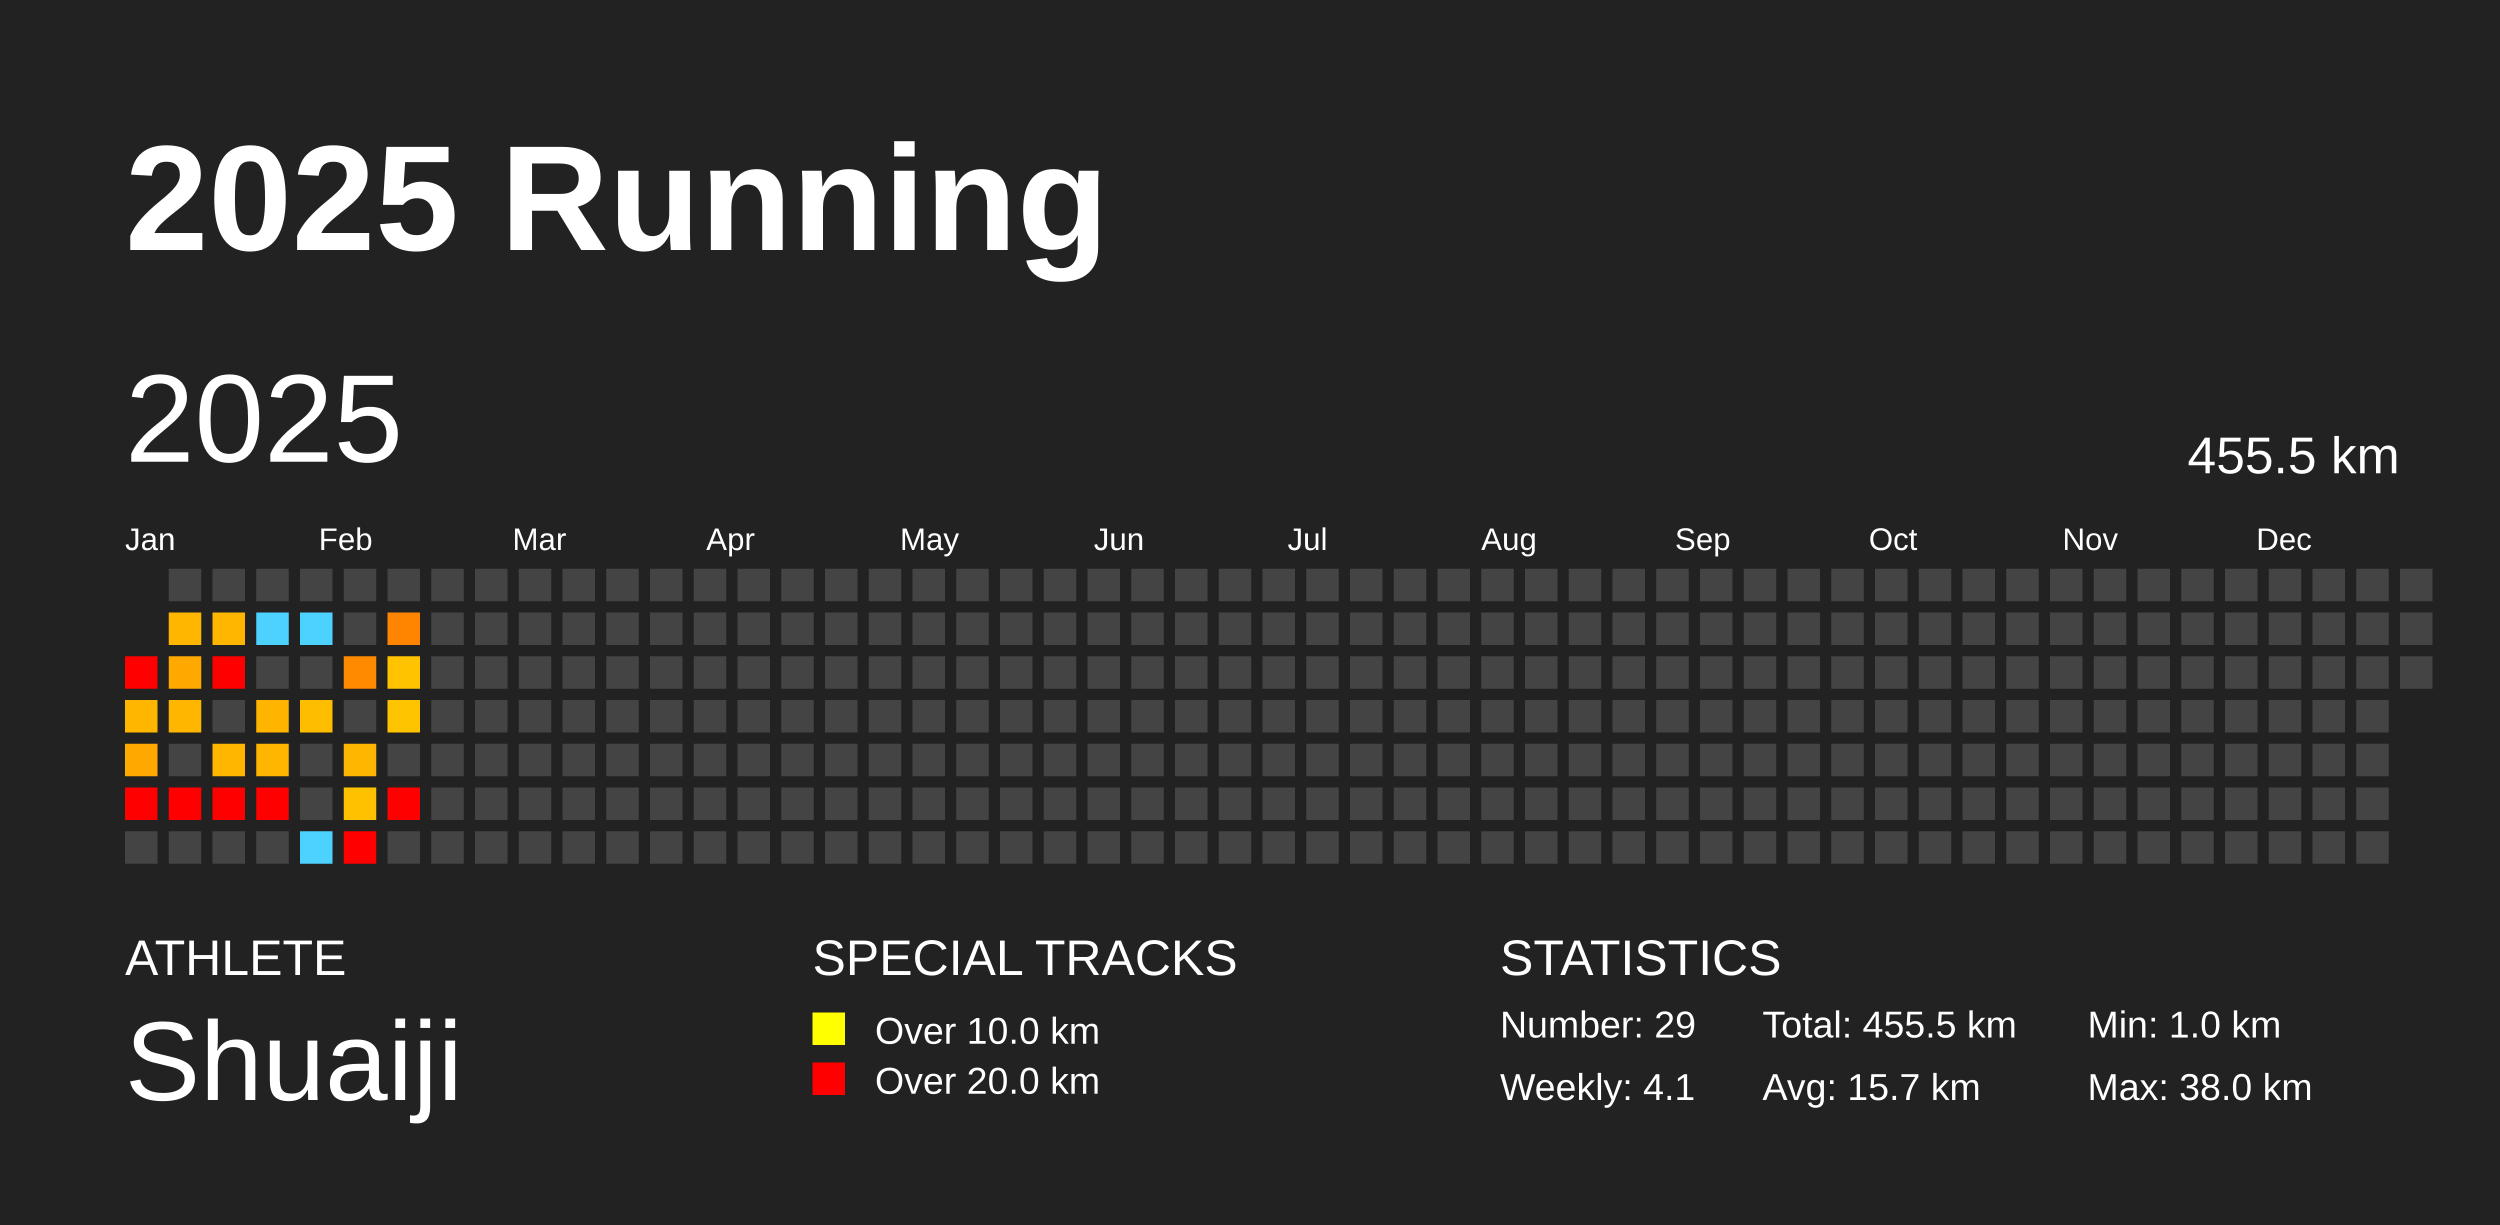
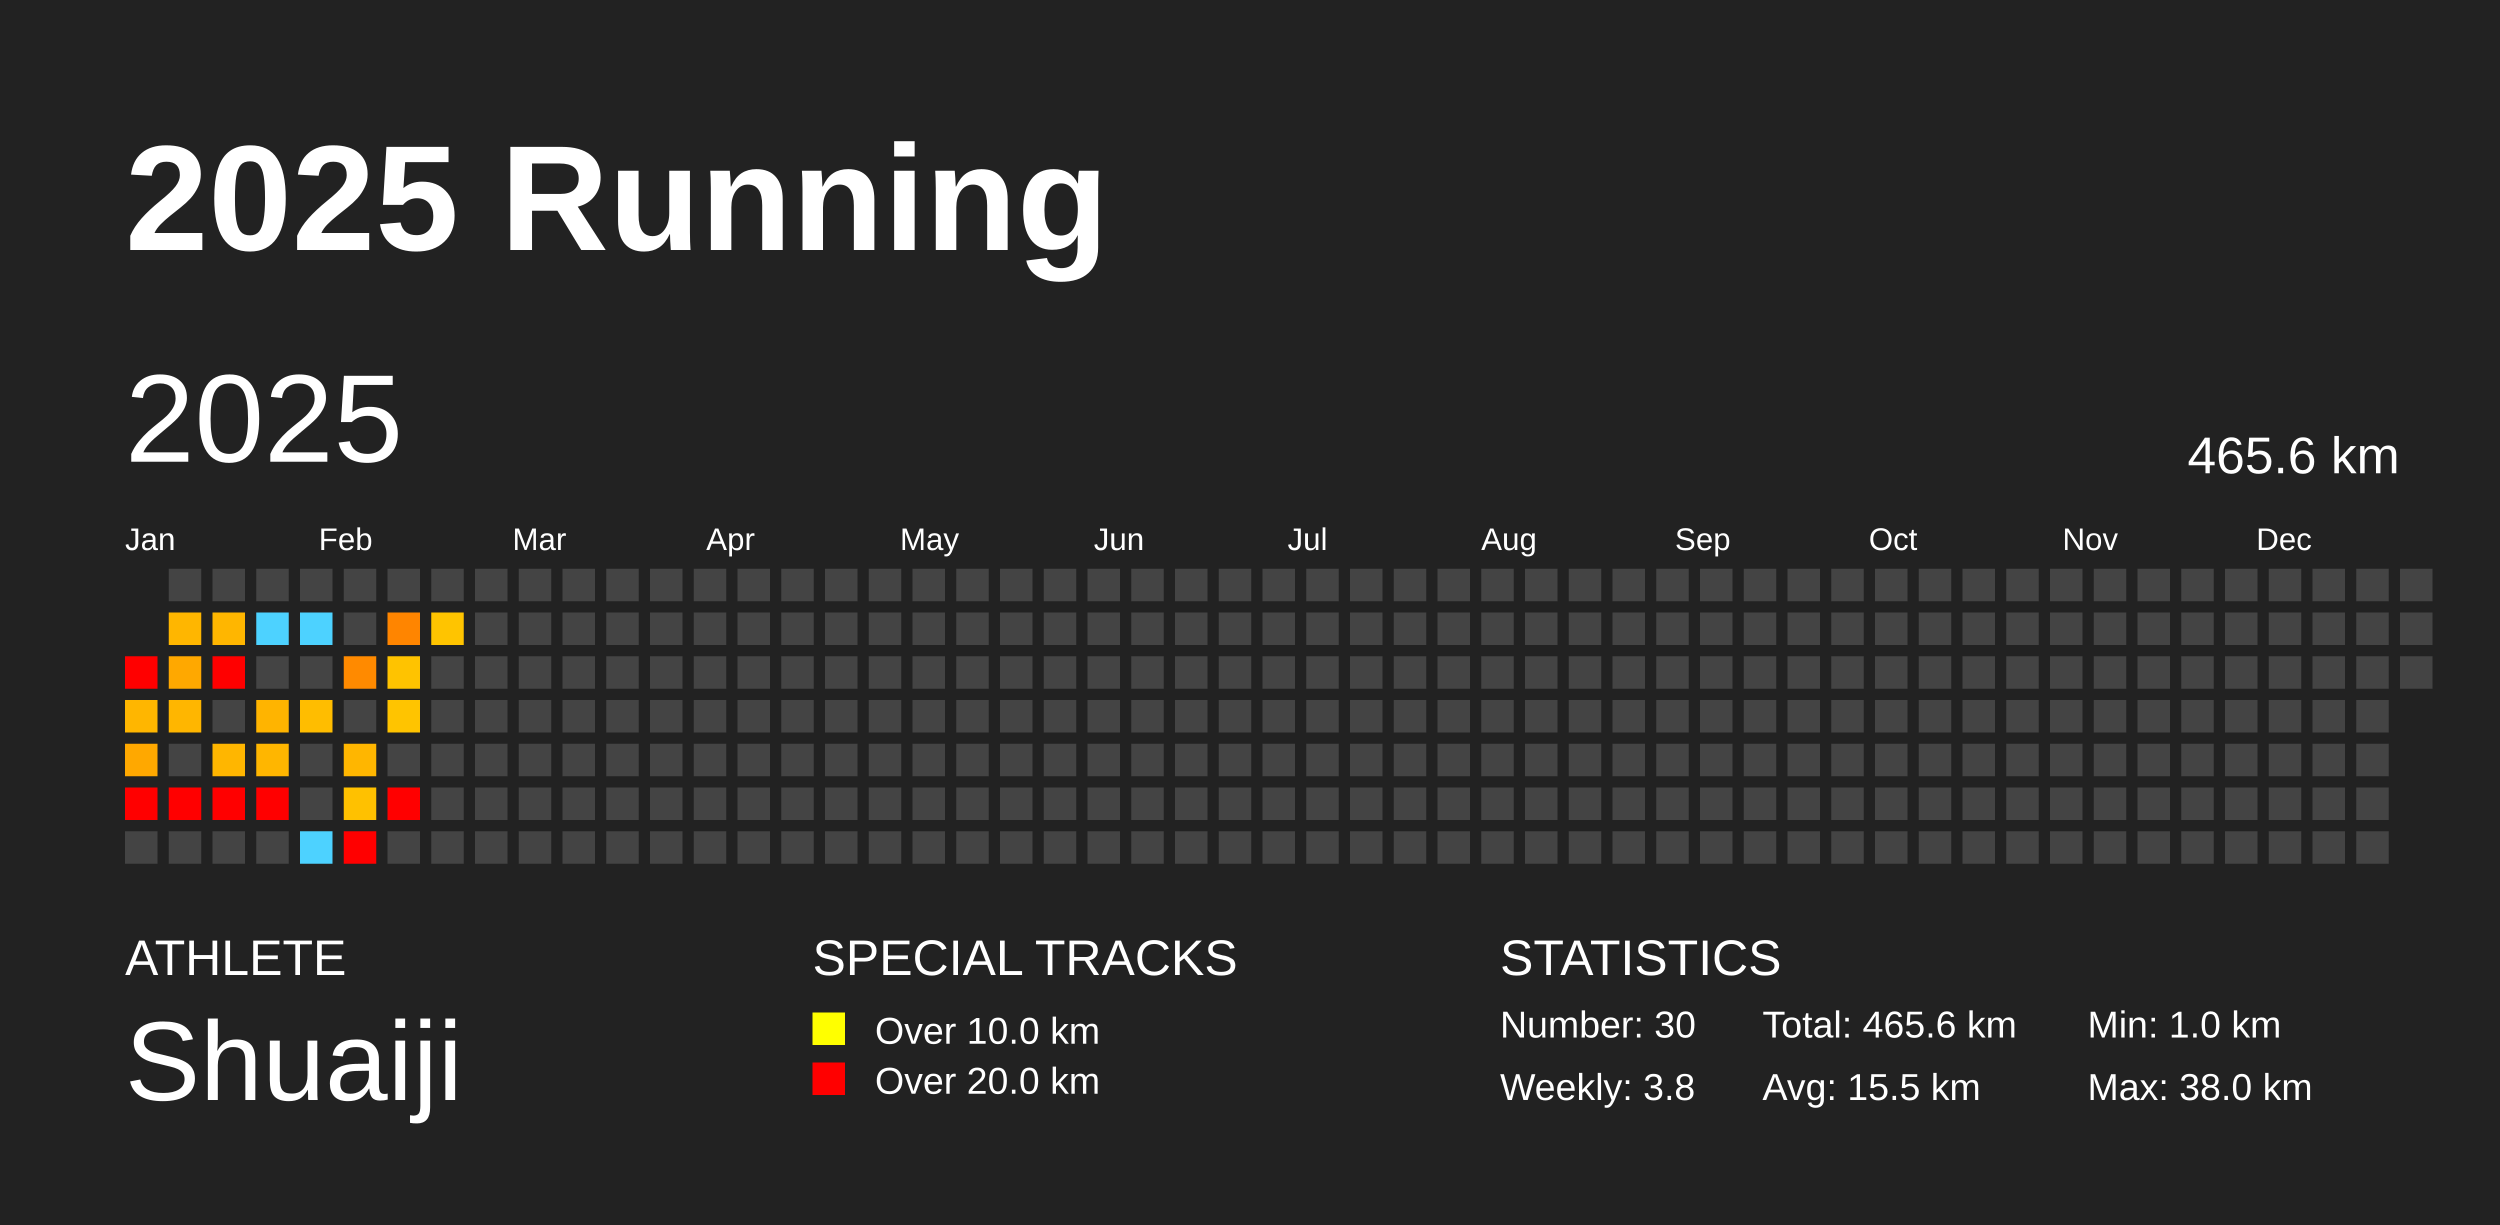
<svg xmlns="http://www.w3.org/2000/svg" baseProfile="full" height="98mm" version="1.1" viewBox="0,0,200,98" width="200mm">
  <defs />
  <rect fill="#222222" height="98" width="200" x="0" y="0" />
  <text fill="#FFFFFF" style="font-size:12px; font-family:Arial; font-weight:bold;" x="10" y="20">2025 Running</text>
  <text fill="#FFFFFF" style="font-size:4px; font-family:Arial" x="10" y="78">ATHLETE</text>
  <text fill="#FFFFFF" style="font-size:9px; font-family:Arial" x="10" y="88">Shuaiji</text>
  <text fill="#FFFFFF" style="font-size:4px; font-family:Arial" x="65" y="78">SPECIAL TRACKS</text>
  <rect fill="yellow" height="2.6" width="2.6" x="65" y="81" />
  <text fill="#FFFFFF" style="font-size:3px; font-family:Arial" x="70" y="83.5">Over 10.0 km</text>
  <rect fill="red" height="2.6" width="2.6" x="65" y="85" />
  <text fill="#FFFFFF" style="font-size:3px; font-family:Arial" x="70" y="87.5">Over 20.0 km</text>
  <text fill="#FFFFFF" style="font-size:4px; font-family:Arial" x="120" y="78">STATISTICS</text>
-   <text fill="#FFFFFF" style="font-size:3px; font-family:Arial" x="120" y="83">Number: 29</text>
-   <text fill="#FFFFFF" style="font-size:3px; font-family:Arial" x="120" y="88">Weekly: 4.1</text>
-   <text fill="#FFFFFF" style="font-size:3px; font-family:Arial" x="141" y="83">Total: 455.5 km</text>
-   <text fill="#FFFFFF" style="font-size:3px; font-family:Arial" x="141" y="88">Avg: 15.7 km</text>
+   <text fill="#FFFFFF" style="font-size:3px; font-family:Arial" x="120" y="83">Number: 30</text>
+   <text fill="#FFFFFF" style="font-size:3px; font-family:Arial" x="120" y="88">Weekly: 3.8</text>
+   <text fill="#FFFFFF" style="font-size:3px; font-family:Arial" x="141" y="83">Total: 465.6 km</text>
+   <text fill="#FFFFFF" style="font-size:3px; font-family:Arial" x="141" y="88">Avg: 15.5 km</text>
  <text fill="#FFFFFF" style="font-size:3px; font-family:Arial" x="167" y="83">Min: 1.0 km</text>
  <text fill="#FFFFFF" style="font-size:3px; font-family:Arial" x="167" y="88">Max: 38.0 km</text>
  <text dominant-baseline="hanging" fill="#FFFFFF" style="font-size:10.0px; font-family:Arial;" x="10" y="30">2025</text>
-   <text dominant-baseline="hanging" fill="#FFFFFF" style="font-size:4.125px; font-family:Arial;" x="175" y="35">455.5 km</text>
+   <text dominant-baseline="hanging" fill="#FFFFFF" style="font-size:4.125px; font-family:Arial;" x="175" y="35">465.6 km</text>
  <text fill="#FFFFFF" style="font-size:2.5px; font-family:Arial" x="10.0" y="44">Jan</text>
  <text fill="#FFFFFF" style="font-size:2.5px; font-family:Arial" x="25.5" y="44">Feb</text>
  <text fill="#FFFFFF" style="font-size:2.5px; font-family:Arial" x="41.0" y="44">Mar</text>
  <text fill="#FFFFFF" style="font-size:2.5px; font-family:Arial" x="56.5" y="44">Apr</text>
  <text fill="#FFFFFF" style="font-size:2.5px; font-family:Arial" x="72.0" y="44">May</text>
  <text fill="#FFFFFF" style="font-size:2.5px; font-family:Arial" x="87.5" y="44">Jun</text>
  <text fill="#FFFFFF" style="font-size:2.5px; font-family:Arial" x="103.0" y="44">Jul</text>
  <text fill="#FFFFFF" style="font-size:2.5px; font-family:Arial" x="118.5" y="44">Aug</text>
  <text fill="#FFFFFF" style="font-size:2.5px; font-family:Arial" x="134.0" y="44">Sep</text>
  <text fill="#FFFFFF" style="font-size:2.5px; font-family:Arial" x="149.5" y="44">Oct</text>
  <text fill="#FFFFFF" style="font-size:2.5px; font-family:Arial" x="165.0" y="44">Nov</text>
  <text fill="#FFFFFF" style="font-size:2.5px; font-family:Arial" x="180.5" y="44">Dec</text>
  <rect fill="red" height="2.6" width="2.6" x="10.0" y="52.5" />
  <rect fill="#ffb600" height="2.6" width="2.6" x="10.0" y="56.0" />
  <rect fill="#ffa800" height="2.6" width="2.6" x="10.0" y="59.5" />
  <rect fill="red" height="2.6" width="2.6" x="10.0" y="63.0" />
  <rect fill="#444444" height="2.6" width="2.6" x="10.0" y="66.5" />
  <rect fill="#444444" height="2.6" width="2.6" x="13.5" y="45.5" />
  <rect fill="#ffb600" height="2.6" width="2.6" x="13.5" y="49.0" />
  <rect fill="#ffa800" height="2.6" width="2.6" x="13.5" y="52.5" />
  <rect fill="#ffb600" height="2.6" width="2.6" x="13.5" y="56.0" />
  <rect fill="#444444" height="2.6" width="2.6" x="13.5" y="59.5" />
  <rect fill="red" height="2.6" width="2.6" x="13.5" y="63.0" />
  <rect fill="#444444" height="2.6" width="2.6" x="13.5" y="66.5" />
  <rect fill="#444444" height="2.6" width="2.6" x="17.0" y="45.5" />
  <rect fill="#ffb600" height="2.6" width="2.6" x="17.0" y="49.0" />
  <rect fill="red" height="2.6" width="2.6" x="17.0" y="52.5" />
  <rect fill="#444444" height="2.6" width="2.6" x="17.0" y="56.0" />
  <rect fill="#ffb600" height="2.6" width="2.6" x="17.0" y="59.5" />
  <rect fill="red" height="2.6" width="2.6" x="17.0" y="63.0" />
  <rect fill="#444444" height="2.6" width="2.6" x="17.0" y="66.5" />
  <rect fill="#444444" height="2.6" width="2.6" x="20.5" y="45.5" />
  <rect fill="#4dd2ff" height="2.6" width="2.6" x="20.5" y="49.0" />
  <rect fill="#444444" height="2.6" width="2.6" x="20.5" y="52.5" />
  <rect fill="#ffb400" height="2.6" width="2.6" x="20.5" y="56.0" />
  <rect fill="#ffb600" height="2.6" width="2.6" x="20.5" y="59.5" />
  <rect fill="red" height="2.6" width="2.6" x="20.5" y="63.0" />
  <rect fill="#444444" height="2.6" width="2.6" x="20.5" y="66.5" />
  <rect fill="#444444" height="2.6" width="2.6" x="24.0" y="45.5" />
  <rect fill="#4dd2ff" height="2.6" width="2.6" x="24.0" y="49.0" />
  <rect fill="#444444" height="2.6" width="2.6" x="24.0" y="52.5" />
  <rect fill="#ffbd00" height="2.6" width="2.6" x="24.0" y="56.0" />
  <rect fill="#444444" height="2.6" width="2.6" x="24.0" y="59.5" />
  <rect fill="#444444" height="2.6" width="2.6" x="24.0" y="63.0" />
  <rect fill="#4dd2ff" height="2.6" width="2.6" x="24.0" y="66.5" />
  <rect fill="#444444" height="2.6" width="2.6" x="27.5" y="45.5" />
  <rect fill="#444444" height="2.6" width="2.6" x="27.5" y="49.0" />
  <rect fill="#ff8a00" height="2.6" width="2.6" x="27.5" y="52.5" />
  <rect fill="#444444" height="2.6" width="2.6" x="27.5" y="56.0" />
  <rect fill="#ffb600" height="2.6" width="2.6" x="27.5" y="59.5" />
  <rect fill="#ffc100" height="2.6" width="2.6" x="27.5" y="63.0" />
  <rect fill="red" height="2.6" width="2.6" x="27.5" y="66.5" />
  <rect fill="#444444" height="2.6" width="2.6" x="31.0" y="45.5" />
  <rect fill="#ff8500" height="2.6" width="2.6" x="31.0" y="49.0" />
  <rect fill="#ffc300" height="2.6" width="2.6" x="31.0" y="52.5" />
  <rect fill="#ffc400" height="2.6" width="2.6" x="31.0" y="56.0" />
  <rect fill="#444444" height="2.6" width="2.6" x="31.0" y="59.5" />
  <rect fill="red" height="2.6" width="2.6" x="31.0" y="63.0" />
  <rect fill="#444444" height="2.6" width="2.6" x="31.0" y="66.5" />
  <rect fill="#444444" height="2.6" width="2.6" x="34.5" y="45.5" />
-   <rect fill="#444444" height="2.6" width="2.6" x="34.5" y="49.0" />
+   <rect fill="#ffc400" height="2.6" width="2.6" x="34.5" y="49.0" />
  <rect fill="#444444" height="2.6" width="2.6" x="34.5" y="52.5" />
  <rect fill="#444444" height="2.6" width="2.6" x="34.5" y="56.0" />
  <rect fill="#444444" height="2.6" width="2.6" x="34.5" y="59.5" />
  <rect fill="#444444" height="2.6" width="2.6" x="34.5" y="63.0" />
  <rect fill="#444444" height="2.6" width="2.6" x="34.5" y="66.5" />
  <rect fill="#444444" height="2.6" width="2.6" x="38.0" y="45.5" />
  <rect fill="#444444" height="2.6" width="2.6" x="38.0" y="49.0" />
  <rect fill="#444444" height="2.6" width="2.6" x="38.0" y="52.5" />
  <rect fill="#444444" height="2.6" width="2.6" x="38.0" y="56.0" />
  <rect fill="#444444" height="2.6" width="2.6" x="38.0" y="59.5" />
  <rect fill="#444444" height="2.6" width="2.6" x="38.0" y="63.0" />
  <rect fill="#444444" height="2.6" width="2.6" x="38.0" y="66.5" />
  <rect fill="#444444" height="2.6" width="2.6" x="41.5" y="45.5" />
  <rect fill="#444444" height="2.6" width="2.6" x="41.5" y="49.0" />
  <rect fill="#444444" height="2.6" width="2.6" x="41.5" y="52.5" />
  <rect fill="#444444" height="2.6" width="2.6" x="41.5" y="56.0" />
  <rect fill="#444444" height="2.6" width="2.6" x="41.5" y="59.5" />
  <rect fill="#444444" height="2.6" width="2.6" x="41.5" y="63.0" />
  <rect fill="#444444" height="2.6" width="2.6" x="41.5" y="66.5" />
  <rect fill="#444444" height="2.6" width="2.6" x="45.0" y="45.5" />
  <rect fill="#444444" height="2.6" width="2.6" x="45.0" y="49.0" />
  <rect fill="#444444" height="2.6" width="2.6" x="45.0" y="52.5" />
  <rect fill="#444444" height="2.6" width="2.6" x="45.0" y="56.0" />
  <rect fill="#444444" height="2.6" width="2.6" x="45.0" y="59.5" />
  <rect fill="#444444" height="2.6" width="2.6" x="45.0" y="63.0" />
  <rect fill="#444444" height="2.6" width="2.6" x="45.0" y="66.5" />
  <rect fill="#444444" height="2.6" width="2.6" x="48.5" y="45.5" />
  <rect fill="#444444" height="2.6" width="2.6" x="48.5" y="49.0" />
  <rect fill="#444444" height="2.6" width="2.6" x="48.5" y="52.5" />
  <rect fill="#444444" height="2.6" width="2.6" x="48.5" y="56.0" />
  <rect fill="#444444" height="2.6" width="2.6" x="48.5" y="59.5" />
  <rect fill="#444444" height="2.6" width="2.6" x="48.5" y="63.0" />
  <rect fill="#444444" height="2.6" width="2.6" x="48.5" y="66.5" />
  <rect fill="#444444" height="2.6" width="2.6" x="52.0" y="45.5" />
  <rect fill="#444444" height="2.6" width="2.6" x="52.0" y="49.0" />
  <rect fill="#444444" height="2.6" width="2.6" x="52.0" y="52.5" />
  <rect fill="#444444" height="2.6" width="2.6" x="52.0" y="56.0" />
  <rect fill="#444444" height="2.6" width="2.6" x="52.0" y="59.5" />
  <rect fill="#444444" height="2.6" width="2.6" x="52.0" y="63.0" />
  <rect fill="#444444" height="2.6" width="2.6" x="52.0" y="66.5" />
  <rect fill="#444444" height="2.6" width="2.6" x="55.5" y="45.5" />
  <rect fill="#444444" height="2.6" width="2.6" x="55.5" y="49.0" />
  <rect fill="#444444" height="2.6" width="2.6" x="55.5" y="52.5" />
  <rect fill="#444444" height="2.6" width="2.6" x="55.5" y="56.0" />
  <rect fill="#444444" height="2.6" width="2.6" x="55.5" y="59.5" />
  <rect fill="#444444" height="2.6" width="2.6" x="55.5" y="63.0" />
  <rect fill="#444444" height="2.6" width="2.6" x="55.5" y="66.5" />
  <rect fill="#444444" height="2.6" width="2.6" x="59.0" y="45.5" />
  <rect fill="#444444" height="2.6" width="2.6" x="59.0" y="49.0" />
  <rect fill="#444444" height="2.6" width="2.6" x="59.0" y="52.5" />
  <rect fill="#444444" height="2.6" width="2.6" x="59.0" y="56.0" />
  <rect fill="#444444" height="2.6" width="2.6" x="59.0" y="59.5" />
  <rect fill="#444444" height="2.6" width="2.6" x="59.0" y="63.0" />
  <rect fill="#444444" height="2.6" width="2.6" x="59.0" y="66.5" />
  <rect fill="#444444" height="2.6" width="2.6" x="62.5" y="45.5" />
  <rect fill="#444444" height="2.6" width="2.6" x="62.5" y="49.0" />
  <rect fill="#444444" height="2.6" width="2.6" x="62.5" y="52.5" />
  <rect fill="#444444" height="2.6" width="2.6" x="62.5" y="56.0" />
  <rect fill="#444444" height="2.6" width="2.6" x="62.5" y="59.5" />
  <rect fill="#444444" height="2.6" width="2.6" x="62.5" y="63.0" />
  <rect fill="#444444" height="2.6" width="2.6" x="62.5" y="66.5" />
  <rect fill="#444444" height="2.6" width="2.6" x="66.0" y="45.5" />
  <rect fill="#444444" height="2.6" width="2.6" x="66.0" y="49.0" />
  <rect fill="#444444" height="2.6" width="2.6" x="66.0" y="52.5" />
  <rect fill="#444444" height="2.6" width="2.6" x="66.0" y="56.0" />
  <rect fill="#444444" height="2.6" width="2.6" x="66.0" y="59.5" />
  <rect fill="#444444" height="2.6" width="2.6" x="66.0" y="63.0" />
  <rect fill="#444444" height="2.6" width="2.6" x="66.0" y="66.5" />
  <rect fill="#444444" height="2.6" width="2.6" x="69.5" y="45.5" />
  <rect fill="#444444" height="2.6" width="2.6" x="69.5" y="49.0" />
  <rect fill="#444444" height="2.6" width="2.6" x="69.5" y="52.5" />
  <rect fill="#444444" height="2.6" width="2.6" x="69.5" y="56.0" />
  <rect fill="#444444" height="2.6" width="2.6" x="69.5" y="59.5" />
  <rect fill="#444444" height="2.6" width="2.6" x="69.5" y="63.0" />
  <rect fill="#444444" height="2.6" width="2.6" x="69.5" y="66.5" />
  <rect fill="#444444" height="2.6" width="2.6" x="73.0" y="45.5" />
  <rect fill="#444444" height="2.6" width="2.6" x="73.0" y="49.0" />
  <rect fill="#444444" height="2.6" width="2.6" x="73.0" y="52.5" />
  <rect fill="#444444" height="2.6" width="2.6" x="73.0" y="56.0" />
  <rect fill="#444444" height="2.6" width="2.6" x="73.0" y="59.5" />
  <rect fill="#444444" height="2.6" width="2.6" x="73.0" y="63.0" />
  <rect fill="#444444" height="2.6" width="2.6" x="73.0" y="66.5" />
  <rect fill="#444444" height="2.6" width="2.6" x="76.5" y="45.5" />
  <rect fill="#444444" height="2.6" width="2.6" x="76.5" y="49.0" />
  <rect fill="#444444" height="2.6" width="2.6" x="76.5" y="52.5" />
  <rect fill="#444444" height="2.6" width="2.6" x="76.5" y="56.0" />
  <rect fill="#444444" height="2.6" width="2.6" x="76.5" y="59.5" />
  <rect fill="#444444" height="2.6" width="2.6" x="76.5" y="63.0" />
  <rect fill="#444444" height="2.6" width="2.6" x="76.5" y="66.5" />
  <rect fill="#444444" height="2.6" width="2.6" x="80.0" y="45.5" />
  <rect fill="#444444" height="2.6" width="2.6" x="80.0" y="49.0" />
  <rect fill="#444444" height="2.6" width="2.6" x="80.0" y="52.5" />
  <rect fill="#444444" height="2.6" width="2.6" x="80.0" y="56.0" />
  <rect fill="#444444" height="2.6" width="2.6" x="80.0" y="59.5" />
  <rect fill="#444444" height="2.6" width="2.6" x="80.0" y="63.0" />
  <rect fill="#444444" height="2.6" width="2.6" x="80.0" y="66.5" />
  <rect fill="#444444" height="2.6" width="2.6" x="83.5" y="45.5" />
  <rect fill="#444444" height="2.6" width="2.6" x="83.5" y="49.0" />
  <rect fill="#444444" height="2.6" width="2.6" x="83.5" y="52.5" />
  <rect fill="#444444" height="2.6" width="2.6" x="83.5" y="56.0" />
  <rect fill="#444444" height="2.6" width="2.6" x="83.5" y="59.5" />
  <rect fill="#444444" height="2.6" width="2.6" x="83.5" y="63.0" />
  <rect fill="#444444" height="2.6" width="2.6" x="83.5" y="66.5" />
  <rect fill="#444444" height="2.6" width="2.6" x="87.0" y="45.5" />
  <rect fill="#444444" height="2.6" width="2.6" x="87.0" y="49.0" />
  <rect fill="#444444" height="2.6" width="2.6" x="87.0" y="52.5" />
  <rect fill="#444444" height="2.6" width="2.6" x="87.0" y="56.0" />
  <rect fill="#444444" height="2.6" width="2.6" x="87.0" y="59.5" />
  <rect fill="#444444" height="2.6" width="2.6" x="87.0" y="63.0" />
  <rect fill="#444444" height="2.6" width="2.6" x="87.0" y="66.5" />
  <rect fill="#444444" height="2.6" width="2.6" x="90.5" y="45.5" />
  <rect fill="#444444" height="2.6" width="2.6" x="90.5" y="49.0" />
  <rect fill="#444444" height="2.6" width="2.6" x="90.5" y="52.5" />
  <rect fill="#444444" height="2.6" width="2.6" x="90.5" y="56.0" />
  <rect fill="#444444" height="2.6" width="2.6" x="90.5" y="59.5" />
  <rect fill="#444444" height="2.6" width="2.6" x="90.5" y="63.0" />
  <rect fill="#444444" height="2.6" width="2.6" x="90.5" y="66.5" />
  <rect fill="#444444" height="2.6" width="2.6" x="94.0" y="45.5" />
  <rect fill="#444444" height="2.6" width="2.6" x="94.0" y="49.0" />
  <rect fill="#444444" height="2.6" width="2.6" x="94.0" y="52.5" />
  <rect fill="#444444" height="2.6" width="2.6" x="94.0" y="56.0" />
  <rect fill="#444444" height="2.6" width="2.6" x="94.0" y="59.5" />
  <rect fill="#444444" height="2.6" width="2.6" x="94.0" y="63.0" />
  <rect fill="#444444" height="2.6" width="2.6" x="94.0" y="66.5" />
  <rect fill="#444444" height="2.6" width="2.6" x="97.5" y="45.5" />
  <rect fill="#444444" height="2.6" width="2.6" x="97.5" y="49.0" />
  <rect fill="#444444" height="2.6" width="2.6" x="97.5" y="52.5" />
  <rect fill="#444444" height="2.6" width="2.6" x="97.5" y="56.0" />
  <rect fill="#444444" height="2.6" width="2.6" x="97.5" y="59.5" />
  <rect fill="#444444" height="2.6" width="2.6" x="97.5" y="63.0" />
  <rect fill="#444444" height="2.6" width="2.6" x="97.5" y="66.5" />
  <rect fill="#444444" height="2.6" width="2.6" x="101.0" y="45.5" />
  <rect fill="#444444" height="2.6" width="2.6" x="101.0" y="49.0" />
  <rect fill="#444444" height="2.6" width="2.6" x="101.0" y="52.5" />
  <rect fill="#444444" height="2.6" width="2.6" x="101.0" y="56.0" />
  <rect fill="#444444" height="2.6" width="2.6" x="101.0" y="59.5" />
  <rect fill="#444444" height="2.6" width="2.6" x="101.0" y="63.0" />
  <rect fill="#444444" height="2.6" width="2.6" x="101.0" y="66.5" />
  <rect fill="#444444" height="2.6" width="2.6" x="104.5" y="45.5" />
  <rect fill="#444444" height="2.6" width="2.6" x="104.5" y="49.0" />
  <rect fill="#444444" height="2.6" width="2.6" x="104.5" y="52.5" />
  <rect fill="#444444" height="2.6" width="2.6" x="104.5" y="56.0" />
  <rect fill="#444444" height="2.6" width="2.6" x="104.5" y="59.5" />
  <rect fill="#444444" height="2.6" width="2.6" x="104.5" y="63.0" />
  <rect fill="#444444" height="2.6" width="2.6" x="104.5" y="66.5" />
  <rect fill="#444444" height="2.6" width="2.6" x="108.0" y="45.5" />
  <rect fill="#444444" height="2.6" width="2.6" x="108.0" y="49.0" />
  <rect fill="#444444" height="2.6" width="2.6" x="108.0" y="52.5" />
  <rect fill="#444444" height="2.6" width="2.6" x="108.0" y="56.0" />
  <rect fill="#444444" height="2.6" width="2.6" x="108.0" y="59.5" />
  <rect fill="#444444" height="2.6" width="2.6" x="108.0" y="63.0" />
  <rect fill="#444444" height="2.6" width="2.6" x="108.0" y="66.5" />
  <rect fill="#444444" height="2.6" width="2.6" x="111.5" y="45.5" />
  <rect fill="#444444" height="2.6" width="2.6" x="111.5" y="49.0" />
  <rect fill="#444444" height="2.6" width="2.6" x="111.5" y="52.5" />
  <rect fill="#444444" height="2.6" width="2.6" x="111.5" y="56.0" />
  <rect fill="#444444" height="2.6" width="2.6" x="111.5" y="59.5" />
  <rect fill="#444444" height="2.6" width="2.6" x="111.5" y="63.0" />
  <rect fill="#444444" height="2.6" width="2.6" x="111.5" y="66.5" />
  <rect fill="#444444" height="2.6" width="2.6" x="115.0" y="45.5" />
  <rect fill="#444444" height="2.6" width="2.6" x="115.0" y="49.0" />
  <rect fill="#444444" height="2.6" width="2.6" x="115.0" y="52.5" />
  <rect fill="#444444" height="2.6" width="2.6" x="115.0" y="56.0" />
  <rect fill="#444444" height="2.6" width="2.6" x="115.0" y="59.5" />
  <rect fill="#444444" height="2.6" width="2.6" x="115.0" y="63.0" />
  <rect fill="#444444" height="2.6" width="2.6" x="115.0" y="66.5" />
  <rect fill="#444444" height="2.6" width="2.6" x="118.5" y="45.5" />
  <rect fill="#444444" height="2.6" width="2.6" x="118.5" y="49.0" />
  <rect fill="#444444" height="2.6" width="2.6" x="118.5" y="52.5" />
  <rect fill="#444444" height="2.6" width="2.6" x="118.5" y="56.0" />
  <rect fill="#444444" height="2.6" width="2.6" x="118.5" y="59.5" />
  <rect fill="#444444" height="2.6" width="2.6" x="118.5" y="63.0" />
  <rect fill="#444444" height="2.6" width="2.6" x="118.5" y="66.5" />
  <rect fill="#444444" height="2.6" width="2.6" x="122.0" y="45.5" />
  <rect fill="#444444" height="2.6" width="2.6" x="122.0" y="49.0" />
  <rect fill="#444444" height="2.6" width="2.6" x="122.0" y="52.5" />
  <rect fill="#444444" height="2.6" width="2.6" x="122.0" y="56.0" />
  <rect fill="#444444" height="2.6" width="2.6" x="122.0" y="59.5" />
  <rect fill="#444444" height="2.6" width="2.6" x="122.0" y="63.0" />
  <rect fill="#444444" height="2.6" width="2.6" x="122.0" y="66.5" />
  <rect fill="#444444" height="2.6" width="2.6" x="125.5" y="45.5" />
  <rect fill="#444444" height="2.6" width="2.6" x="125.5" y="49.0" />
  <rect fill="#444444" height="2.6" width="2.6" x="125.5" y="52.5" />
  <rect fill="#444444" height="2.6" width="2.6" x="125.5" y="56.0" />
  <rect fill="#444444" height="2.6" width="2.6" x="125.5" y="59.5" />
  <rect fill="#444444" height="2.6" width="2.6" x="125.5" y="63.0" />
  <rect fill="#444444" height="2.6" width="2.6" x="125.5" y="66.5" />
  <rect fill="#444444" height="2.6" width="2.6" x="129.0" y="45.5" />
  <rect fill="#444444" height="2.6" width="2.6" x="129.0" y="49.0" />
  <rect fill="#444444" height="2.6" width="2.6" x="129.0" y="52.5" />
  <rect fill="#444444" height="2.6" width="2.6" x="129.0" y="56.0" />
  <rect fill="#444444" height="2.6" width="2.6" x="129.0" y="59.5" />
  <rect fill="#444444" height="2.6" width="2.6" x="129.0" y="63.0" />
  <rect fill="#444444" height="2.6" width="2.6" x="129.0" y="66.5" />
  <rect fill="#444444" height="2.6" width="2.6" x="132.5" y="45.5" />
  <rect fill="#444444" height="2.6" width="2.6" x="132.5" y="49.0" />
  <rect fill="#444444" height="2.6" width="2.6" x="132.5" y="52.5" />
  <rect fill="#444444" height="2.6" width="2.6" x="132.5" y="56.0" />
  <rect fill="#444444" height="2.6" width="2.6" x="132.5" y="59.5" />
  <rect fill="#444444" height="2.6" width="2.6" x="132.5" y="63.0" />
  <rect fill="#444444" height="2.6" width="2.6" x="132.5" y="66.5" />
  <rect fill="#444444" height="2.6" width="2.6" x="136.0" y="45.5" />
  <rect fill="#444444" height="2.6" width="2.6" x="136.0" y="49.0" />
  <rect fill="#444444" height="2.6" width="2.6" x="136.0" y="52.5" />
  <rect fill="#444444" height="2.6" width="2.6" x="136.0" y="56.0" />
  <rect fill="#444444" height="2.6" width="2.6" x="136.0" y="59.5" />
  <rect fill="#444444" height="2.6" width="2.6" x="136.0" y="63.0" />
  <rect fill="#444444" height="2.6" width="2.6" x="136.0" y="66.5" />
  <rect fill="#444444" height="2.6" width="2.6" x="139.5" y="45.5" />
  <rect fill="#444444" height="2.6" width="2.6" x="139.5" y="49.0" />
  <rect fill="#444444" height="2.6" width="2.6" x="139.5" y="52.5" />
  <rect fill="#444444" height="2.6" width="2.6" x="139.5" y="56.0" />
  <rect fill="#444444" height="2.6" width="2.6" x="139.5" y="59.5" />
  <rect fill="#444444" height="2.6" width="2.6" x="139.5" y="63.0" />
  <rect fill="#444444" height="2.6" width="2.6" x="139.5" y="66.5" />
  <rect fill="#444444" height="2.6" width="2.6" x="143.0" y="45.5" />
  <rect fill="#444444" height="2.6" width="2.6" x="143.0" y="49.0" />
  <rect fill="#444444" height="2.6" width="2.6" x="143.0" y="52.5" />
  <rect fill="#444444" height="2.6" width="2.6" x="143.0" y="56.0" />
  <rect fill="#444444" height="2.6" width="2.6" x="143.0" y="59.5" />
  <rect fill="#444444" height="2.6" width="2.6" x="143.0" y="63.0" />
  <rect fill="#444444" height="2.6" width="2.6" x="143.0" y="66.5" />
  <rect fill="#444444" height="2.6" width="2.6" x="146.5" y="45.5" />
  <rect fill="#444444" height="2.6" width="2.6" x="146.5" y="49.0" />
  <rect fill="#444444" height="2.6" width="2.6" x="146.5" y="52.5" />
  <rect fill="#444444" height="2.6" width="2.6" x="146.5" y="56.0" />
  <rect fill="#444444" height="2.6" width="2.6" x="146.5" y="59.5" />
  <rect fill="#444444" height="2.6" width="2.6" x="146.5" y="63.0" />
  <rect fill="#444444" height="2.6" width="2.6" x="146.5" y="66.5" />
  <rect fill="#444444" height="2.6" width="2.6" x="150.0" y="45.5" />
  <rect fill="#444444" height="2.6" width="2.6" x="150.0" y="49.0" />
  <rect fill="#444444" height="2.6" width="2.6" x="150.0" y="52.5" />
  <rect fill="#444444" height="2.6" width="2.6" x="150.0" y="56.0" />
  <rect fill="#444444" height="2.6" width="2.6" x="150.0" y="59.5" />
  <rect fill="#444444" height="2.6" width="2.6" x="150.0" y="63.0" />
  <rect fill="#444444" height="2.6" width="2.6" x="150.0" y="66.5" />
  <rect fill="#444444" height="2.6" width="2.6" x="153.5" y="45.5" />
  <rect fill="#444444" height="2.6" width="2.6" x="153.5" y="49.0" />
  <rect fill="#444444" height="2.6" width="2.6" x="153.5" y="52.5" />
  <rect fill="#444444" height="2.6" width="2.6" x="153.5" y="56.0" />
  <rect fill="#444444" height="2.6" width="2.6" x="153.5" y="59.5" />
  <rect fill="#444444" height="2.6" width="2.6" x="153.5" y="63.0" />
  <rect fill="#444444" height="2.6" width="2.6" x="153.5" y="66.5" />
  <rect fill="#444444" height="2.6" width="2.6" x="157.0" y="45.5" />
  <rect fill="#444444" height="2.6" width="2.6" x="157.0" y="49.0" />
  <rect fill="#444444" height="2.6" width="2.6" x="157.0" y="52.5" />
  <rect fill="#444444" height="2.6" width="2.6" x="157.0" y="56.0" />
  <rect fill="#444444" height="2.6" width="2.6" x="157.0" y="59.5" />
  <rect fill="#444444" height="2.6" width="2.6" x="157.0" y="63.0" />
  <rect fill="#444444" height="2.6" width="2.6" x="157.0" y="66.5" />
  <rect fill="#444444" height="2.6" width="2.6" x="160.5" y="45.5" />
  <rect fill="#444444" height="2.6" width="2.6" x="160.5" y="49.0" />
  <rect fill="#444444" height="2.6" width="2.6" x="160.5" y="52.5" />
  <rect fill="#444444" height="2.6" width="2.6" x="160.5" y="56.0" />
  <rect fill="#444444" height="2.6" width="2.6" x="160.5" y="59.5" />
  <rect fill="#444444" height="2.6" width="2.6" x="160.5" y="63.0" />
  <rect fill="#444444" height="2.6" width="2.6" x="160.5" y="66.5" />
  <rect fill="#444444" height="2.6" width="2.6" x="164.0" y="45.5" />
  <rect fill="#444444" height="2.6" width="2.6" x="164.0" y="49.0" />
  <rect fill="#444444" height="2.6" width="2.6" x="164.0" y="52.5" />
  <rect fill="#444444" height="2.6" width="2.6" x="164.0" y="56.0" />
  <rect fill="#444444" height="2.6" width="2.6" x="164.0" y="59.5" />
  <rect fill="#444444" height="2.6" width="2.6" x="164.0" y="63.0" />
  <rect fill="#444444" height="2.6" width="2.6" x="164.0" y="66.5" />
  <rect fill="#444444" height="2.6" width="2.6" x="167.5" y="45.5" />
  <rect fill="#444444" height="2.6" width="2.6" x="167.5" y="49.0" />
  <rect fill="#444444" height="2.6" width="2.6" x="167.5" y="52.5" />
  <rect fill="#444444" height="2.6" width="2.6" x="167.5" y="56.0" />
  <rect fill="#444444" height="2.6" width="2.6" x="167.5" y="59.5" />
  <rect fill="#444444" height="2.6" width="2.6" x="167.5" y="63.0" />
  <rect fill="#444444" height="2.6" width="2.6" x="167.5" y="66.5" />
  <rect fill="#444444" height="2.6" width="2.6" x="171.0" y="45.5" />
  <rect fill="#444444" height="2.6" width="2.6" x="171.0" y="49.0" />
  <rect fill="#444444" height="2.6" width="2.6" x="171.0" y="52.5" />
  <rect fill="#444444" height="2.6" width="2.6" x="171.0" y="56.0" />
  <rect fill="#444444" height="2.6" width="2.6" x="171.0" y="59.5" />
  <rect fill="#444444" height="2.6" width="2.6" x="171.0" y="63.0" />
  <rect fill="#444444" height="2.6" width="2.6" x="171.0" y="66.5" />
  <rect fill="#444444" height="2.6" width="2.6" x="174.5" y="45.5" />
  <rect fill="#444444" height="2.6" width="2.6" x="174.5" y="49.0" />
  <rect fill="#444444" height="2.6" width="2.6" x="174.5" y="52.5" />
  <rect fill="#444444" height="2.6" width="2.6" x="174.5" y="56.0" />
  <rect fill="#444444" height="2.6" width="2.6" x="174.5" y="59.5" />
  <rect fill="#444444" height="2.6" width="2.6" x="174.5" y="63.0" />
  <rect fill="#444444" height="2.6" width="2.6" x="174.5" y="66.5" />
  <rect fill="#444444" height="2.6" width="2.6" x="178.0" y="45.5" />
  <rect fill="#444444" height="2.6" width="2.6" x="178.0" y="49.0" />
  <rect fill="#444444" height="2.6" width="2.6" x="178.0" y="52.5" />
  <rect fill="#444444" height="2.6" width="2.6" x="178.0" y="56.0" />
  <rect fill="#444444" height="2.6" width="2.6" x="178.0" y="59.5" />
  <rect fill="#444444" height="2.6" width="2.6" x="178.0" y="63.0" />
  <rect fill="#444444" height="2.6" width="2.6" x="178.0" y="66.5" />
  <rect fill="#444444" height="2.6" width="2.6" x="181.5" y="45.5" />
  <rect fill="#444444" height="2.6" width="2.6" x="181.5" y="49.0" />
  <rect fill="#444444" height="2.6" width="2.6" x="181.5" y="52.5" />
  <rect fill="#444444" height="2.6" width="2.6" x="181.5" y="56.0" />
  <rect fill="#444444" height="2.6" width="2.6" x="181.5" y="59.5" />
  <rect fill="#444444" height="2.6" width="2.6" x="181.5" y="63.0" />
  <rect fill="#444444" height="2.6" width="2.6" x="181.5" y="66.5" />
  <rect fill="#444444" height="2.6" width="2.6" x="185.0" y="45.5" />
  <rect fill="#444444" height="2.6" width="2.6" x="185.0" y="49.0" />
  <rect fill="#444444" height="2.6" width="2.6" x="185.0" y="52.5" />
  <rect fill="#444444" height="2.6" width="2.6" x="185.0" y="56.0" />
  <rect fill="#444444" height="2.6" width="2.6" x="185.0" y="59.5" />
  <rect fill="#444444" height="2.6" width="2.6" x="185.0" y="63.0" />
  <rect fill="#444444" height="2.6" width="2.6" x="185.0" y="66.5" />
  <rect fill="#444444" height="2.6" width="2.6" x="188.5" y="45.5" />
  <rect fill="#444444" height="2.6" width="2.6" x="188.5" y="49.0" />
  <rect fill="#444444" height="2.6" width="2.6" x="188.5" y="52.5" />
  <rect fill="#444444" height="2.6" width="2.6" x="188.5" y="56.0" />
  <rect fill="#444444" height="2.6" width="2.6" x="188.5" y="59.5" />
  <rect fill="#444444" height="2.6" width="2.6" x="188.5" y="63.0" />
  <rect fill="#444444" height="2.6" width="2.6" x="188.5" y="66.5" />
  <rect fill="#444444" height="2.6" width="2.6" x="192.0" y="45.5" />
  <rect fill="#444444" height="2.6" width="2.6" x="192.0" y="49.0" />
  <rect fill="#444444" height="2.6" width="2.6" x="192.0" y="52.5" />
</svg>
